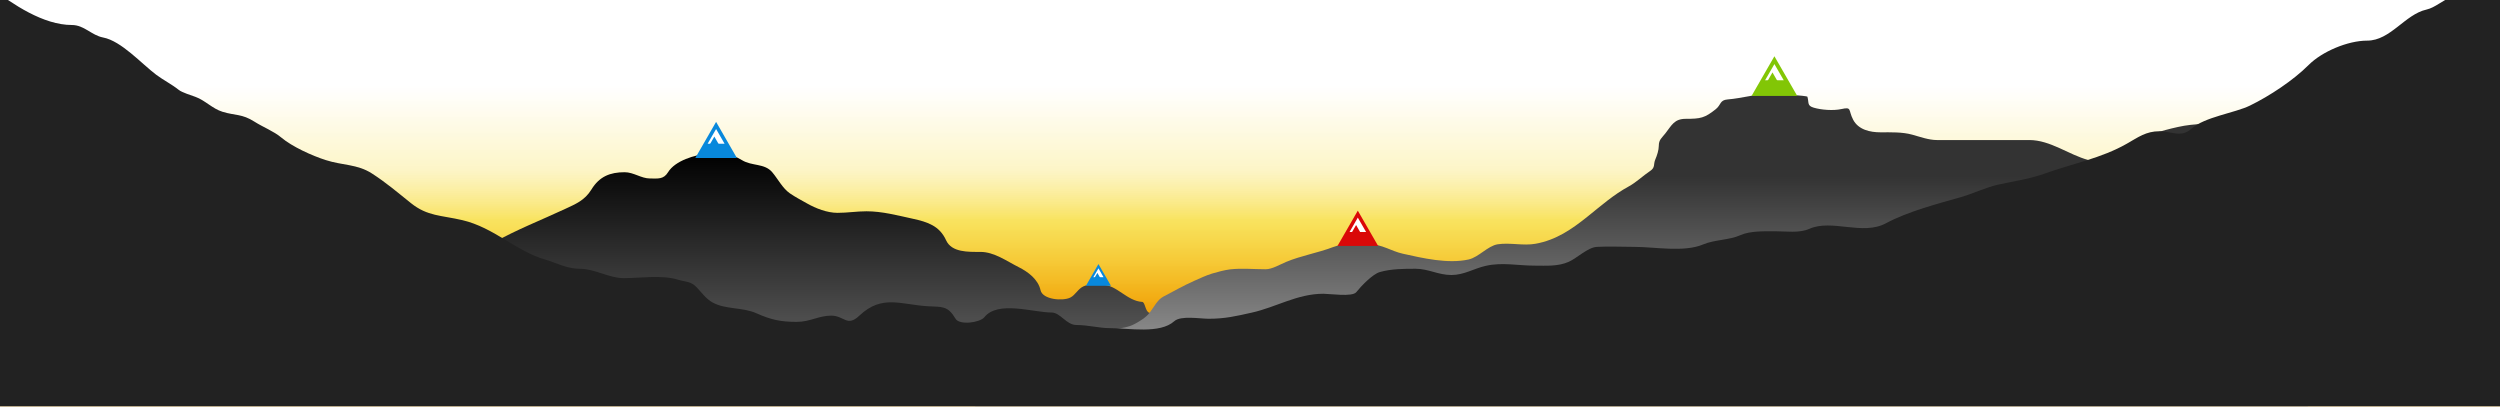
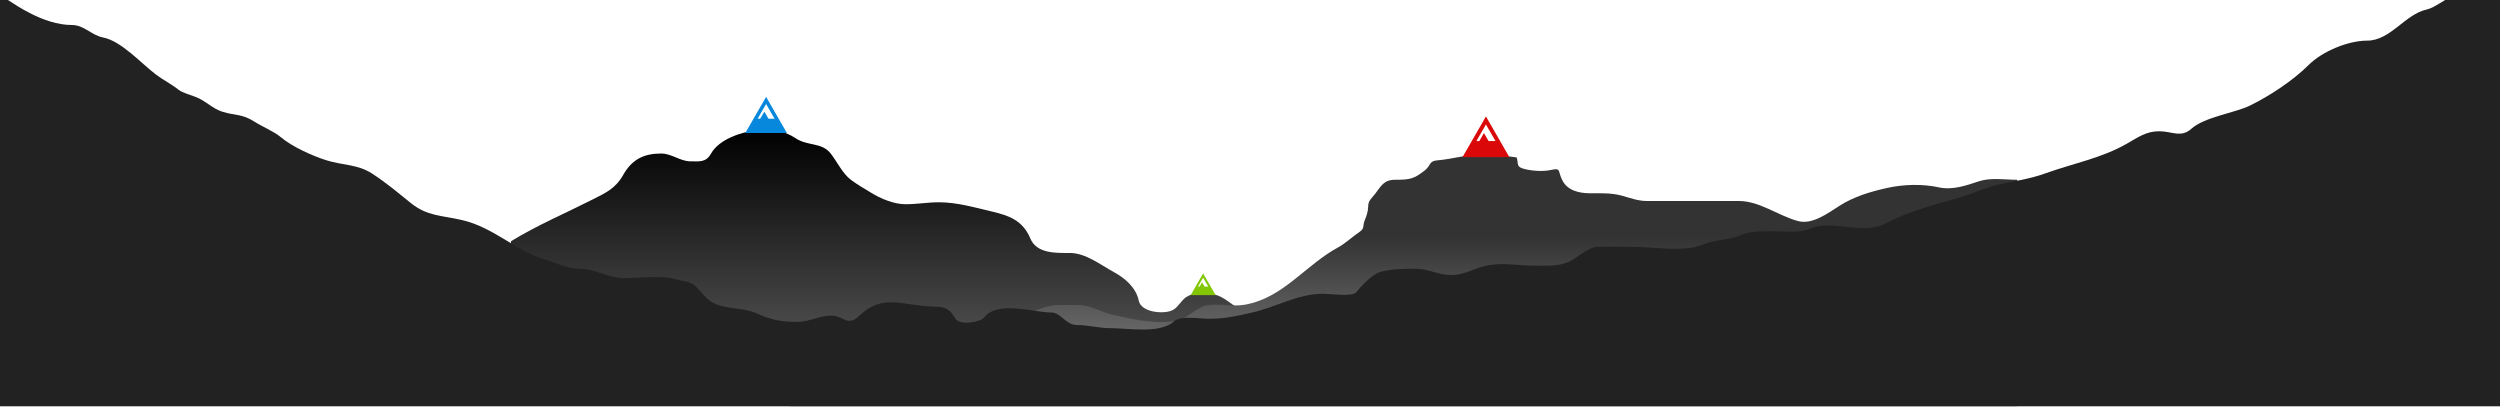
<svg xmlns="http://www.w3.org/2000/svg" width="1600" height="260" viewBox="0 0 1600 260" fill="none">
  <g clip-path="url(#clip0_221_20)">
    <rect width="1600" height="260" fill="white" />
-     <rect width="1600" height="260" fill="url(#paint0_linear_221_20)" />
-     <path d="M361.556 133.778C346.382 140.859 330.627 146.966 316 155.223V238.223H768C761.706 236.125 758.947 227.943 753 224.445C750.495 222.971 752.816 217.689 751.778 215.223C749.994 210.986 749.43 206.367 745.5 203.223C742.348 200.701 739.201 201.209 735.556 200.167C732.93 199.417 732.927 193.336 731 193.223C721.242 192.649 714.622 182.223 705.5 182.223C701.534 182.223 697.166 181.594 693.5 183.223C689.898 184.824 688.285 188.802 685 190.445C680.228 192.831 667.294 191.796 665.944 185.723C664.395 178.751 657.905 173.953 652 171.001C644.475 167.238 636.343 161.223 627.5 161.223C619.748 161.223 609.07 161.633 605.5 153.778C601.325 144.594 593.736 142.069 584.222 140.001C574.486 137.884 564.628 135.223 554.556 135.223C548.362 135.223 542.326 136.223 536 136.223C529.434 136.223 522.093 133.395 516.444 130.167C512.707 128.032 509.055 126.184 505.5 123.723C500.843 120.499 497.876 114.526 494.222 110.223C489.246 104.362 481.37 106.491 474.778 102.445C467.945 98.252 461.018 97.482 453.056 98.278C444.815 99.103 432.121 102.752 427.556 110.223C424.656 114.967 420.962 114.223 416 114.223C410.373 114.223 405.559 110.223 399.778 110.223C390.544 110.223 383.644 112.896 378.556 121.223C374.259 128.253 368.484 130.545 361.556 133.778Z" fill="url(#paint1_linear_221_20)" />
-     <path d="M643.505 248.576C638.082 254.592 632.514 257.881 624 259.959V292H1477V76.046C1469.17 76.046 1459.97 74.535 1452.55 77.006C1444.58 79.658 1435.6 82.837 1426.93 80.915C1416.61 78.625 1404.37 78.935 1393.9 81.258C1383.17 83.637 1372.63 86.734 1363.27 92.709C1355.69 97.542 1345.89 104.972 1336.62 102.447C1323.83 98.964 1312.23 89.624 1298.71 89.624H1268.63H1239.57C1234.42 89.624 1228.81 87.563 1223.85 86.195C1217.38 84.412 1210.18 84.686 1203.52 84.686C1196.91 84.686 1189.38 83.083 1186 76.595C1182.73 70.302 1185.41 68.262 1178.45 69.806C1173.37 70.932 1165.73 70.374 1160.8 68.915C1156.37 67.604 1157.84 65.73 1156.75 61.92C1156.53 61.165 1136.41 60 1133.33 60C1124.29 60 1114.85 62.905 1105.72 63.634C1100.54 64.048 1101.61 67.066 1098.09 69.874C1090.99 75.547 1088.36 76.046 1078.93 76.046C1071.52 76.046 1069.94 80.097 1065.88 85.303C1063.52 88.338 1061.63 89.385 1061.63 93.326C1061.63 95.982 1060.5 99.555 1059.43 101.967C1058 105.184 1059.58 107.101 1056.06 109.441C1051.48 112.493 1047.27 116.662 1042.4 119.316C1032.54 124.684 1024.71 131.672 1015.89 138.722C1005.77 146.804 995.918 153.618 982.782 156.002C974.854 157.441 966.47 155.127 958.538 156.345C952.199 157.319 946.391 164.633 939.857 166.083C926.58 169.028 910.146 165.113 897.825 162.38C890.174 160.682 884.464 156.277 876.191 156.277C868.674 156.277 860.283 155.402 853.184 158.128C843.472 161.858 832.567 163.652 823.033 167.66C819.206 169.269 814.156 172.323 810.053 172.323C802.576 172.323 794.743 171.568 787.32 172.391C784.12 172.746 778.866 174.118 775.782 175.066C771.871 176.267 768.04 178.074 764.312 179.729C757.775 182.63 750.829 186.533 744.464 189.877C740.719 191.846 738.285 196.918 735.81 200.095C733.311 203.303 729.523 205.532 725.989 207.432C718.806 211.294 709.093 209.673 702.157 214.289C698.862 216.483 695.499 218.985 691.993 220.735C689.39 222.035 687.579 223.998 685.125 225.398C682.325 226.996 679.117 227.054 676.54 228.484C672.079 230.958 664.508 229.578 660.812 232.53C656.377 236.072 648.311 232.708 646.321 239.661C645.278 243.307 646.425 245.337 643.505 248.576Z" fill="url(#paint2_linear_221_20)" />
+     <path d="M379.308 127.652C361.886 136.489 343.795 144.11 327 154.415V258H846C838.773 255.382 835.605 245.171 828.777 240.805C825.9 238.966 828.566 232.374 827.373 229.296C825.325 224.008 824.677 218.243 820.165 214.32C816.545 211.172 812.932 211.806 808.746 210.506C805.731 209.57 805.728 201.981 803.515 201.839C792.311 201.123 784.71 188.111 774.236 188.111C769.681 188.111 764.666 187.326 760.457 189.359C756.321 191.357 754.469 196.323 750.697 198.373C745.218 201.35 730.366 200.059 728.817 192.479C727.038 183.779 719.586 177.791 712.805 174.106C704.165 169.41 694.827 161.903 684.674 161.903C675.773 161.903 663.512 162.415 659.413 152.612C654.619 141.149 645.905 137.999 634.981 135.417C623.801 132.776 612.482 129.455 600.917 129.455C593.805 129.455 586.874 130.703 579.611 130.703C572.071 130.703 563.642 127.173 557.156 123.145C552.865 120.48 548.671 118.174 544.59 115.102C539.242 111.078 535.835 103.624 531.64 98.254C525.926 90.94 516.883 93.596 509.313 88.547C501.468 83.315 493.514 82.354 484.371 83.347C474.909 84.376 460.334 88.93 455.091 98.254C451.763 104.175 447.521 103.246 441.823 103.246C435.362 103.246 429.834 98.254 423.196 98.254C412.593 98.254 404.671 101.591 398.828 111.982C393.895 120.756 387.264 123.617 379.308 127.652Z" fill="url(#paint0_linear_221_20)" />
+     <path d="M457.505 287.576C452.082 293.592 446.514 296.881 438 298.959V331H1291V115.046C1283.17 115.046 1273.97 113.535 1266.55 116.006C1258.58 118.658 1249.6 121.837 1240.93 119.915C1230.61 117.625 1218.37 117.935 1207.9 120.258C1197.17 122.637 1186.63 125.734 1177.27 131.709C1169.69 136.542 1159.89 143.972 1150.62 141.447C1137.83 137.964 1126.23 128.624 1112.71 128.624H1082.63H1053.57C1048.42 128.624 1042.81 126.563 1037.85 125.195C1031.38 123.413 1024.18 123.686 1017.52 123.686C1010.91 123.686 1003.38 122.083 1000 115.595C996.728 109.302 999.409 107.262 992.45 108.806C987.374 109.932 979.732 109.374 974.799 107.915C970.371 106.604 971.837 104.73 970.747 100.92C970.531 100.165 950.413 99 947.327 99C938.288 99 928.846 101.905 919.718 102.634C914.54 103.048 915.611 106.066 912.095 108.875C904.993 114.547 902.356 115.046 892.933 115.046C885.516 115.046 883.94 119.097 879.884 124.303C877.52 127.338 875.626 128.385 875.626 132.327C875.626 134.982 874.502 138.555 873.428 140.967C871.996 144.184 873.579 146.101 870.063 148.441C865.478 151.493 861.268 155.662 856.396 158.316C846.538 163.684 838.711 170.672 829.885 177.722C819.767 185.804 809.918 192.618 796.782 195.002C788.854 196.441 780.47 194.127 772.538 195.345C766.199 196.319 760.391 203.633 753.857 205.083C740.58 208.028 724.146 204.113 711.825 201.38C704.174 199.682 698.464 195.277 690.191 195.277C682.674 195.277 674.283 194.402 667.184 197.128C657.472 200.858 646.567 202.652 637.033 206.66C633.206 208.269 628.156 211.323 624.053 211.323C616.576 211.323 608.743 210.568 601.32 211.391C598.12 211.746 592.866 213.118 589.782 214.066C585.871 215.267 582.04 217.074 578.312 218.729C571.775 221.63 564.829 225.533 558.464 228.877C554.719 230.846 552.285 235.918 549.81 239.095C547.311 242.303 543.523 244.532 539.989 246.432C532.806 250.294 523.093 248.673 516.157 253.289C512.862 255.483 509.499 257.985 505.993 259.735C503.39 261.035 501.579 262.998 499.125 264.398C496.325 265.996 493.117 266.054 490.54 267.484C486.079 269.958 478.508 268.578 474.812 271.53C470.377 275.072 462.311 271.708 460.321 278.661C459.278 282.307 460.425 284.337 457.505 287.576Z" fill="url(#paint1_linear_221_20)" />
    <path d="M46 16C27.664 16 8.221 2.773 -6 -8V301H1601V-12C1593.68 -8.342 1577.3 -4.976 1569.11 -2C1563.46 0.056 1558.37 4.919 1553 6.111C1539.11 9.197 1529.92 26 1515 26C1502.56 26 1486.09 33.025 1477.56 41.556C1467.61 51.5 1452.53 61.435 1440 67.556C1430.18 72.355 1410.95 74.788 1402.44 82.444C1395.89 88.345 1389.87 84 1382 84C1373.52 84 1368.48 87.79 1361.11 92C1344.88 101.273 1326.37 104.706 1308.89 111C1298.64 114.691 1289.23 115.839 1279 118.111C1270.82 119.929 1262.8 123.915 1255.11 126.111C1240.4 130.314 1220.94 135.383 1207 142.889C1192.03 150.949 1172.46 140.02 1158 146.444C1151.52 149.326 1143.1 148 1136 148C1129.28 148 1120.08 147.742 1114 150.444C1106.5 153.779 1097.49 153.291 1090 156.444C1077.68 161.632 1059.14 158 1046 158C1038.05 158 1029.94 157.559 1022 158C1016.16 158.324 1009.3 165.199 1004 167.556C997.058 170.641 989.531 170 982 170C971.24 170 961.645 167.746 951 170.111C943.236 171.837 937.069 176 928.889 176C920.451 176 914.21 172 906 172C898.321 172 890.359 172.04 883.111 174.111C878.398 175.458 871.076 183.155 868 187C865.48 190.15 851.05 188 847 188C830.179 188 816.842 196.591 801 200.111C790.979 202.338 784.159 204 773.556 204C767.964 204 755.703 201.822 751.556 205.556C742.331 213.857 722.577 210 710 210C703.63 210 696.293 208 689 208C682.363 208 678.697 200 673 200C661.202 200 638.661 192.174 630 203C627.171 206.536 614.053 208.246 611.556 204C606.566 195.518 602.961 196.498 594 196C576.678 195.038 564.524 188.24 550 202C542.049 209.532 540.36 202 532 202C523.965 202 518.468 206 510 206C499.505 206 493.442 204.641 484 200.444C475.158 196.515 464.324 198.18 456 193.556C451.875 191.264 449.078 187.259 446 184C442.016 179.782 439.014 180.602 433.889 179C423.684 175.811 409.767 178 399.111 178C389.798 178 380.694 172 371 172C362.651 172 356.161 168.189 348.889 166.111C330.485 160.853 316.151 145.617 295.889 140.889C282.291 137.716 273.595 138.476 263 130C254.482 123.186 247.222 116.929 238 111C228.644 104.986 219.296 105.932 208.444 102.444C199.642 99.615 187.008 93.901 180 88C175.246 83.997 168.239 81.313 162.889 77.889C154.841 72.739 150.575 74.057 142.444 71.556C135.906 69.544 131.393 64.284 125.111 62C122.434 61.026 116.483 59.186 114.444 57.556C109.887 53.91 104.597 51.309 99.889 47.778C90.627 40.831 77.688 26.226 66 24C58.555 22.582 53.886 16 46 16Z" fill="#222222" />
-     <path d="M1135.62 36L1150.24 61.395H1121L1135.62 36Z" fill="#82C606" />
-     <path d="M1135.62 41.016L1141.58 51.362H1129.66L1135.62 41.016Z" fill="white" />
-     <path d="M1134.38 46.346L1140.34 56.692H1128.43L1134.38 46.346Z" fill="#82C606" />
-     <path d="M869 134.816L882 157.395H856L869 134.816Z" fill="#DA0808" />
-     <path d="M869 139.276L874.296 148.475H863.704L869 139.276Z" fill="white" />
-     <path d="M867.9 144.015L873.196 153.213H862.603L867.9 144.015Z" fill="#DA0808" />
-     <path d="M458.303 78L471.606 101.105H445L458.303 78Z" fill="#0888DC" />
-     <path d="M458.303 82.564L463.723 91.977H452.883L458.303 82.564Z" fill="white" />
-     <path d="M457.177 87.413L462.597 96.826H451.757L457.177 87.413Z" fill="#0888DC" />
-     <path d="M703 169L711 182.895H695L703 169Z" fill="#0888DC" />
-     <path d="M703 171.745L706.259 177.405H699.741L703 171.745Z" fill="white" />
-     <path d="M702.323 174.661L705.582 180.322H699.064L702.323 174.661Z" fill="#0888DC" />
+     <path d="M951 74.526L966 100.579H936L951 74.526Z" fill="#DA0808" />
+     <path d="M951 79.673L957.111 90.287H944.889L951 79.673Z" fill="white" />
+     <path d="M949.73 85.14L955.841 95.754H943.619L949.73 85.14Z" fill="#DA0808" />
+     <path d="M490.303 62L503.606 85.105H477L490.303 62Z" fill="#0888DC" />
+     <path d="M490.303 66.564L495.723 75.977H484.883L490.303 66.564Z" fill="white" />
+     <path d="M489.177 71.413L494.597 80.826H483.757L489.177 71.413Z" fill="#0888DC" />
+     <path d="M770 175L778 188.895H762L770 175Z" fill="#82C606" />
+     <path d="M770 177.745L773.259 183.405H766.741L770 177.745Z" fill="white" />
+     <path d="M769.323 180.661L772.582 186.322H766.064L769.323 180.661Z" fill="#82C606" />
  </g>
  <defs>
-     <linearGradient id="paint0_linear_221_20" x1="800" y1="0" x2="800" y2="260" gradientUnits="userSpaceOnUse">
-       <stop offset="0.212" stop-color="white" stop-opacity="0.32" />
-       <stop offset="0.417" stop-color="#F9E25C" stop-opacity="0.34" />
-       <stop offset="0.542" stop-color="#F5D201" stop-opacity="0.63" />
-       <stop offset="0.762" stop-color="#F1A209" />
-     </linearGradient>
-     <linearGradient id="paint1_linear_221_20" x1="542" y1="98" x2="542" y2="238.223" gradientUnits="userSpaceOnUse">
+     <linearGradient id="paint0_linear_221_20" x1="586.5" y1="83" x2="586.5" y2="258" gradientUnits="userSpaceOnUse">
      <stop />
      <stop offset="1" stop-color="#666666" />
    </linearGradient>
-     <linearGradient id="paint2_linear_221_20" x1="1050.5" y1="60" x2="1050.5" y2="292" gradientUnits="userSpaceOnUse">
+     <linearGradient id="paint1_linear_221_20" x1="864.5" y1="99" x2="864.5" y2="331" gradientUnits="userSpaceOnUse">
      <stop offset="0.228" stop-color="#333333" />
      <stop offset="1" stop-color="#CCCCCC" />
    </linearGradient>
    <clipPath id="clip0_221_20">
      <rect width="1600" height="260" fill="white" />
    </clipPath>
  </defs>
</svg>
